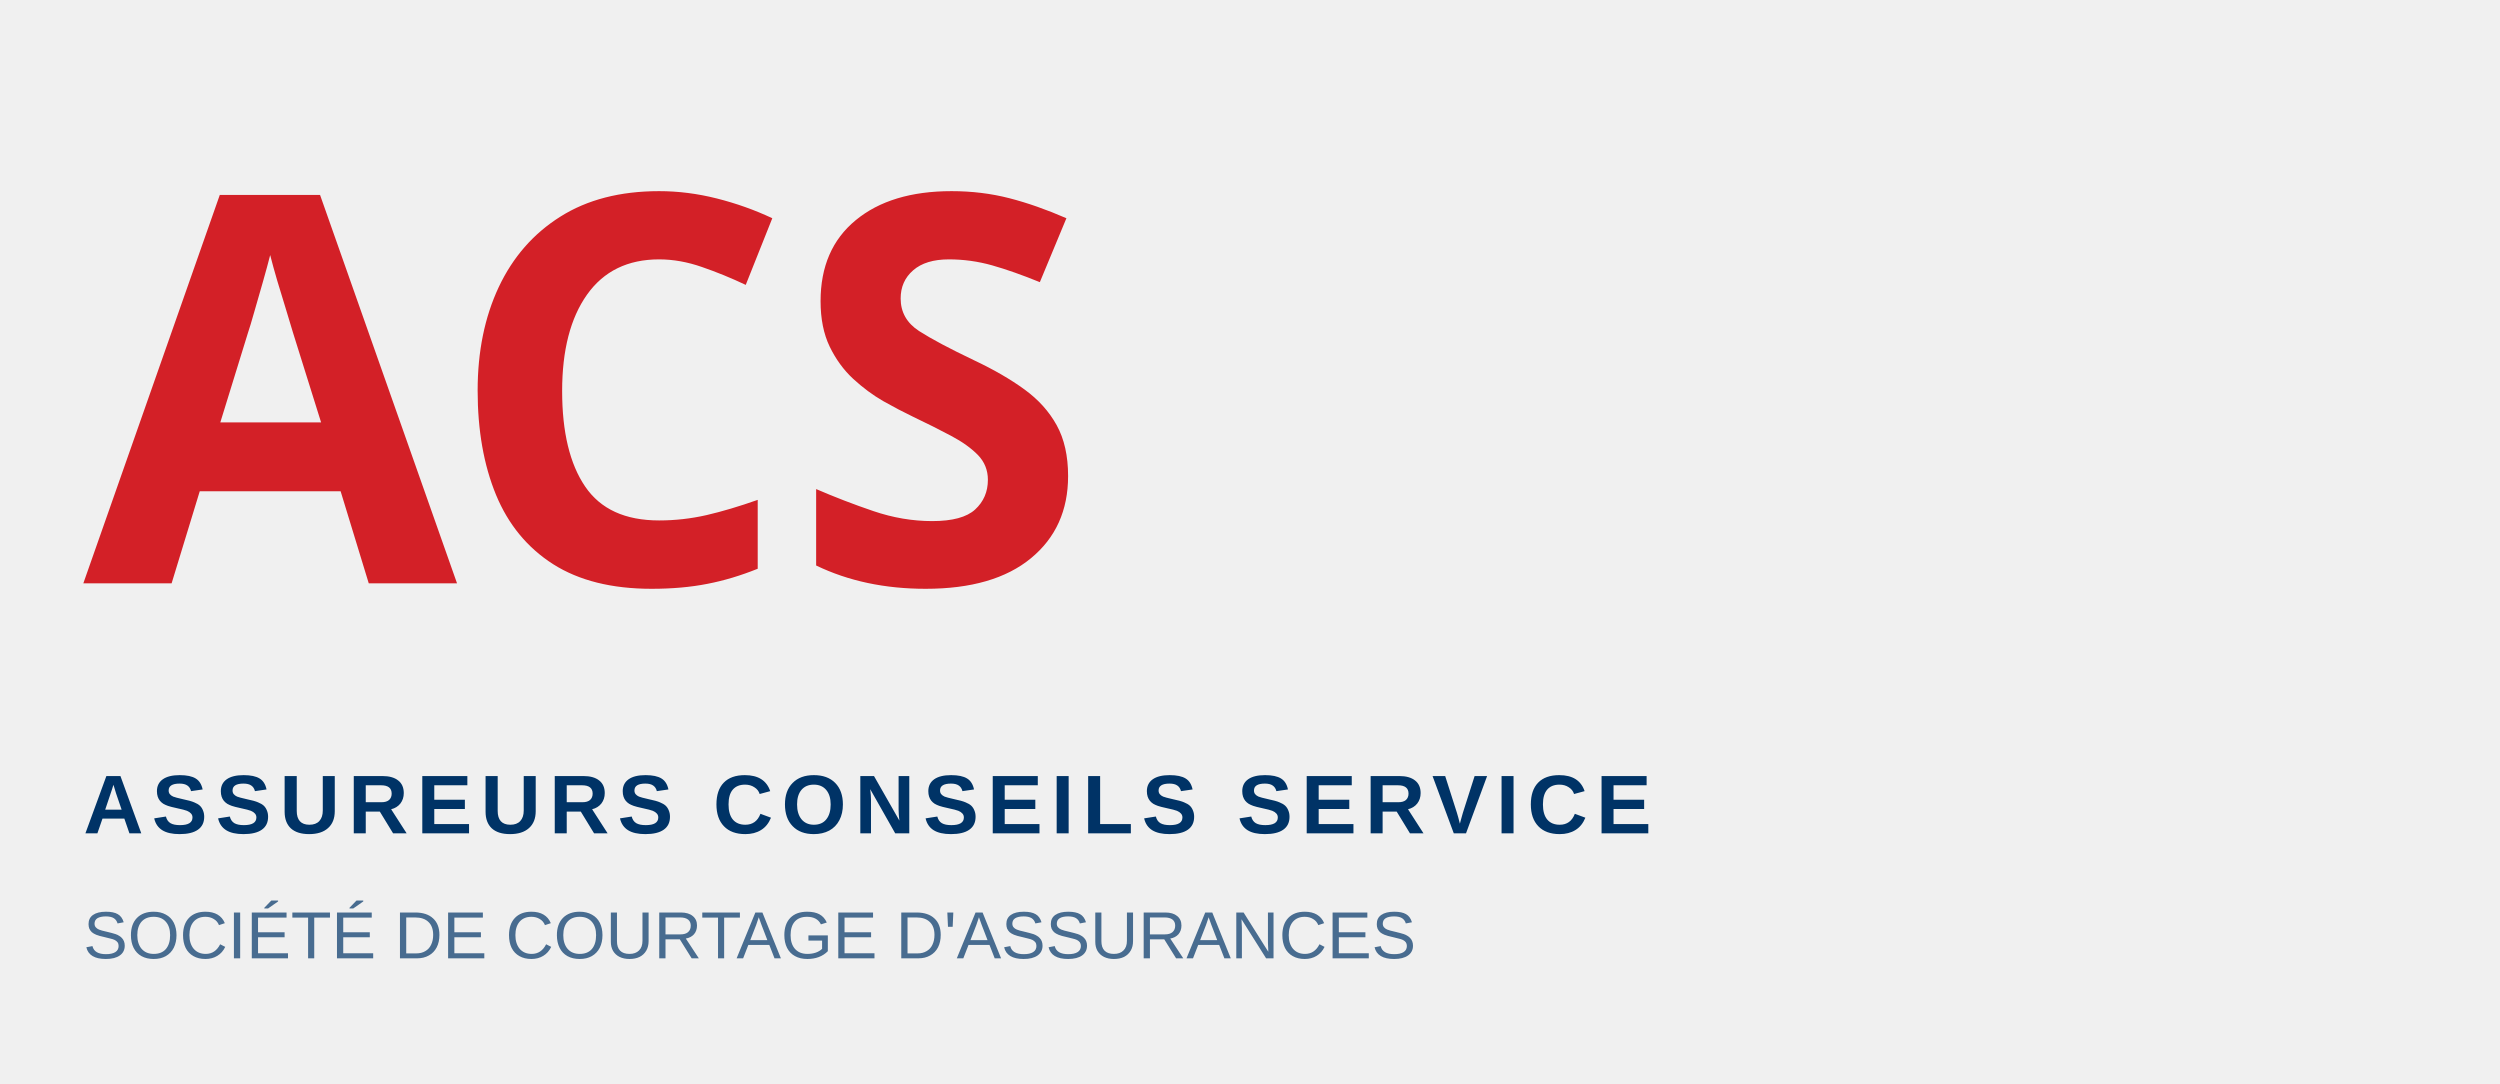
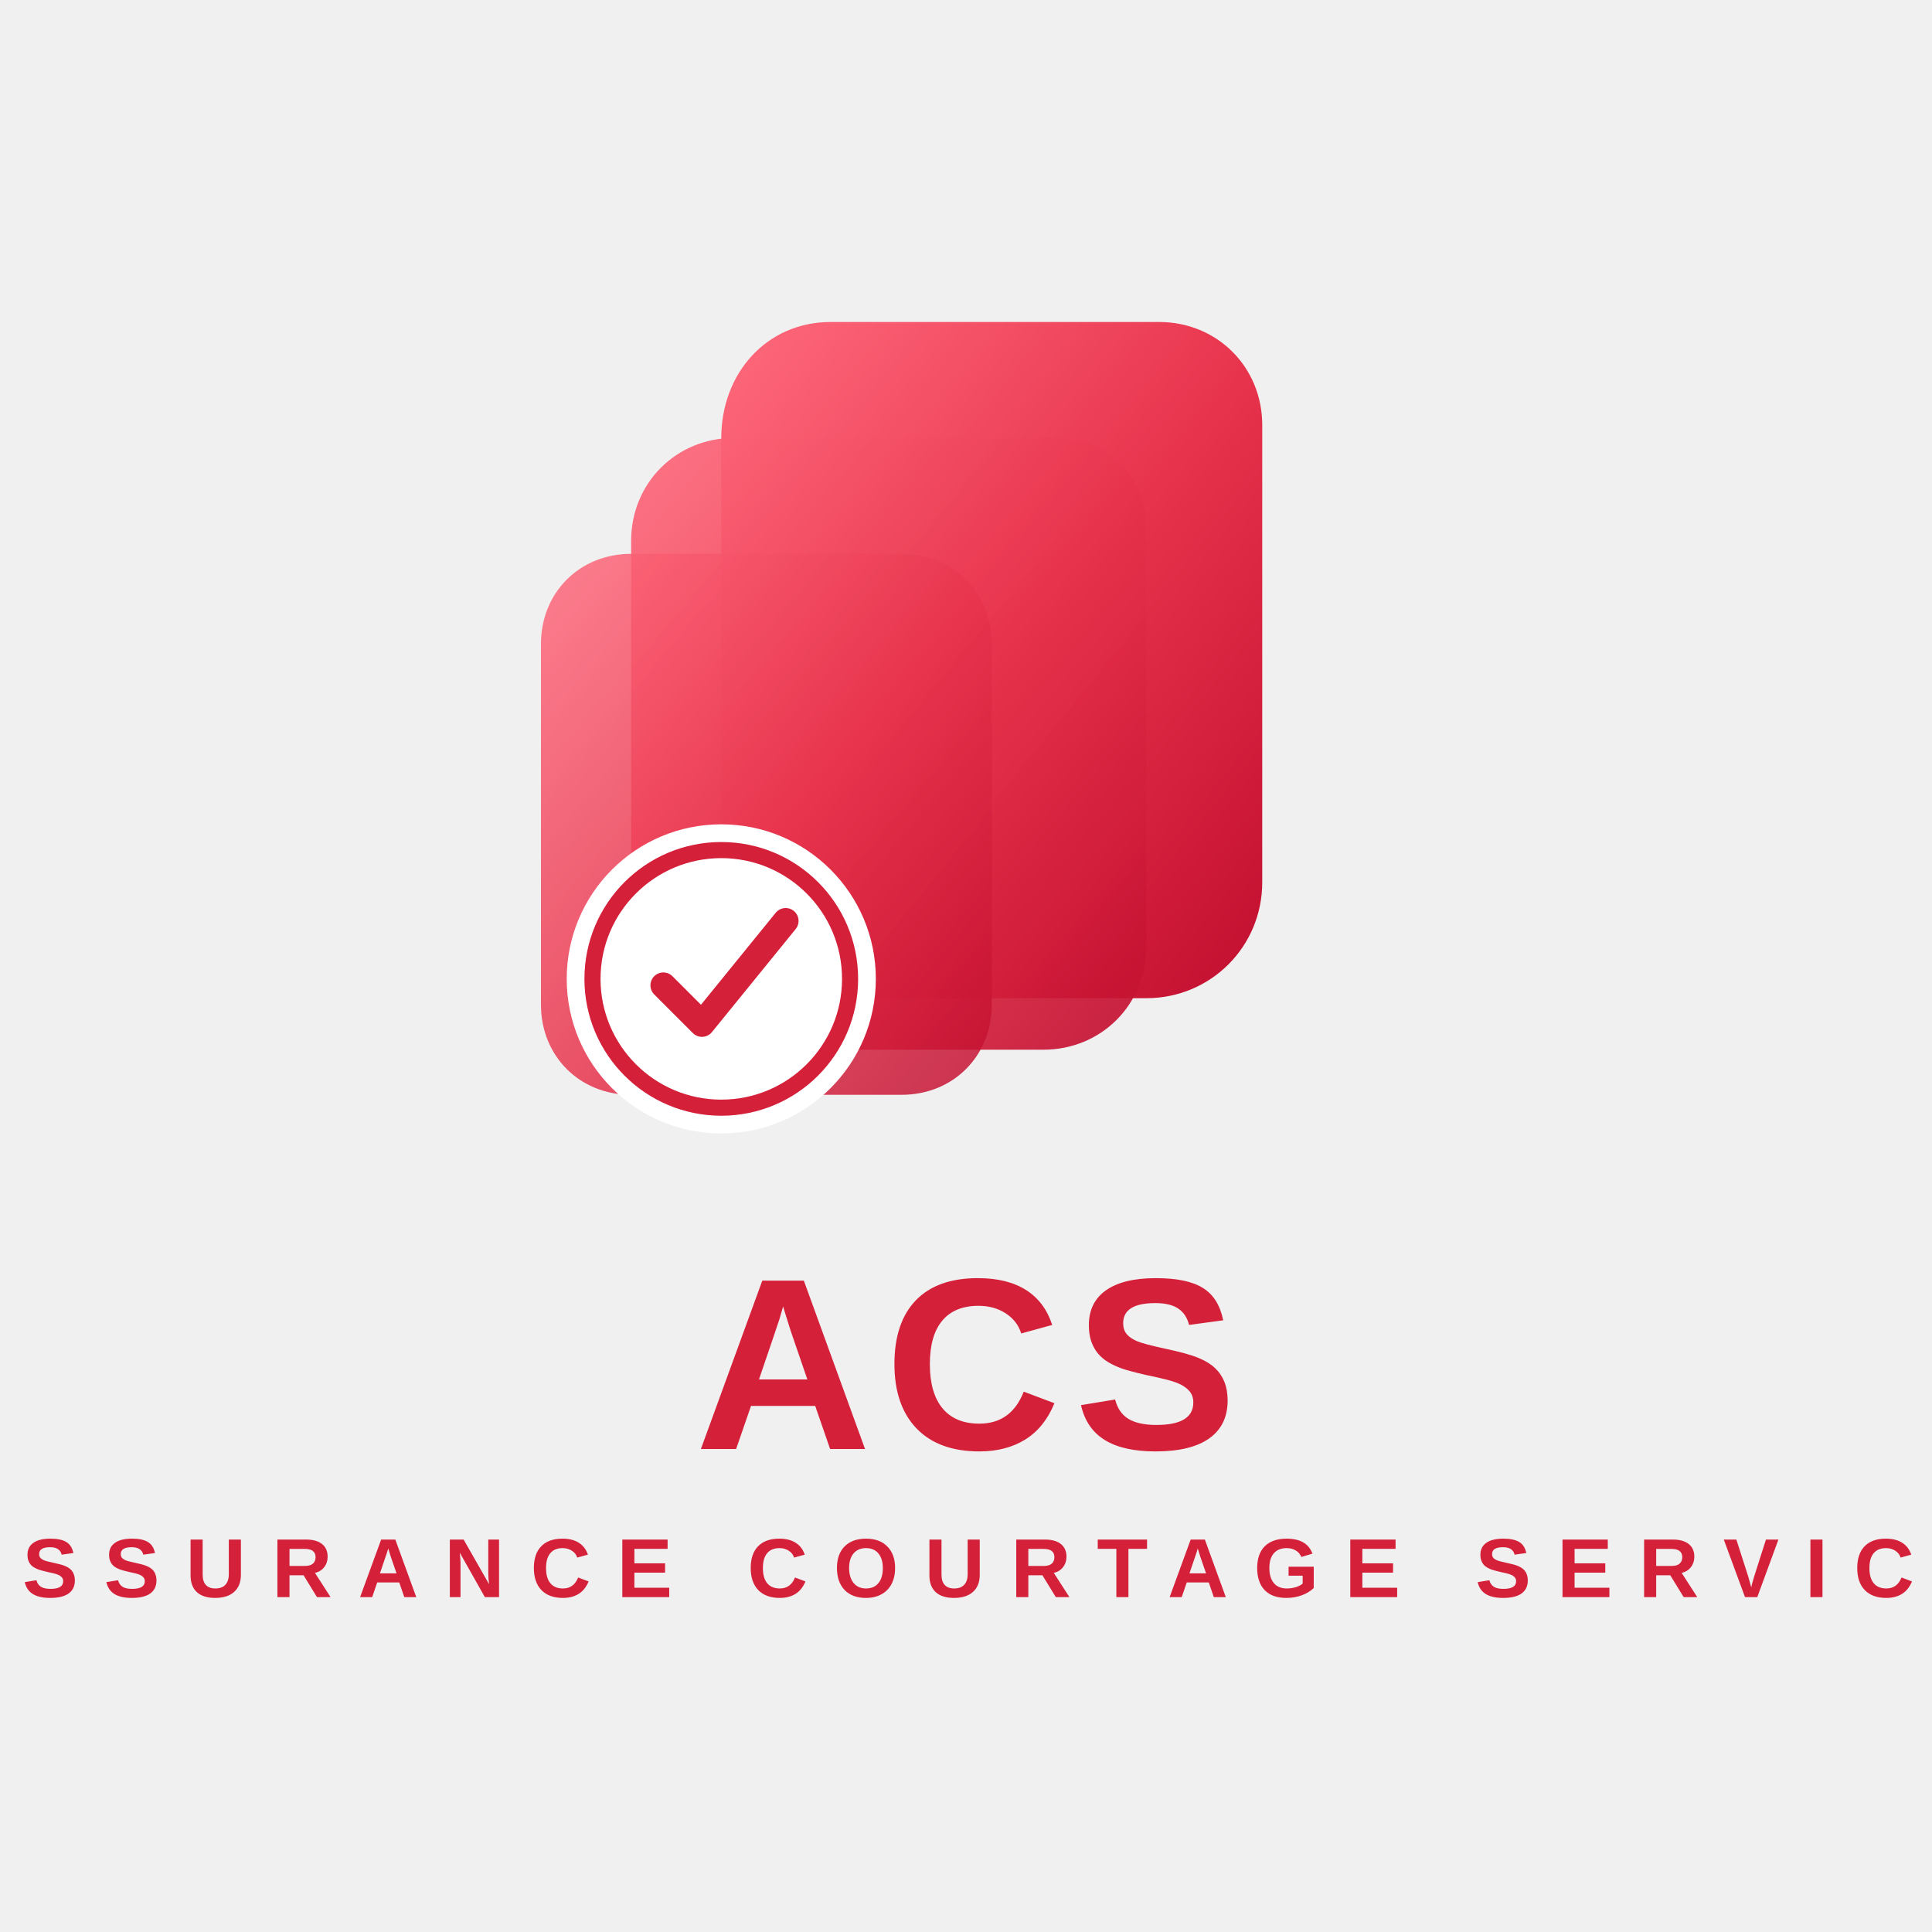
- <svg xmlns="http://www.w3.org/2000/svg" viewBox="0 0 300 130">
+ <svg xmlns="http://www.w3.org/2000/svg" viewBox="0 0 300 300" role="img" aria-labelledby="logoTitle logoDesc">
  <defs>
-     <style>
-       .cls-red { fill: #D32027; }
-       .cls-text { fill: #003366; font-family: Arial, sans-serif; }
-     </style>
+     <linearGradient id="acsRed" x1="0" y1="0" x2="1" y2="1">
+       <stop offset="0%" stop-color="#ff6a7d" />
+       <stop offset="55%" stop-color="#e6314a" />
+       <stop offset="100%" stop-color="#c10e2f" />
+     </linearGradient>
  </defs>
-   <text x="10" y="70" font-family="Arial Black, sans-serif" font-size="65" font-weight="900" class="cls-red">ACS</text>
-   <text x="10" y="100" font-size="10" font-weight="600" class="cls-text" letter-spacing="1">ASSUREURS CONSEILS SERVICE</text>
-   <text x="10" y="115" font-size="8" class="cls-text" opacity="0.7">SOCIÉTÉ DE COURTAGE D'ASSURANCES</text>
+   <g transform="translate(94 34)">
+     <path d="M18 34c0-10 7-18 17-18h51c9 0 16 7 16 16v71c0 10-8 18-18 18H31c-7 0-13-6-13-13z" fill="url(#acsRed)" />
+     <path d="M4 50c0-9 7-16 16-16h50c8 0 14 6 14 14v65c0 9-7 16-16 16H24c-11 0-20-9-20-20z" fill="url(#acsRed)" opacity="0.92" />
+     <path d="M-10 66c0-8 6-14 14-14h42c8 0 14 6 14 14v56c0 8-6 14-14 14H4c-8 0-14-6-14-14z" fill="url(#acsRed)" opacity="0.84" />
+     <circle cx="18" cy="118" r="24" fill="#ffffff" />
+     <circle cx="18" cy="118" r="20" fill="none" stroke="#d5203a" stroke-width="2.5" />
+     <path d="M9 119l6 6 13-16" fill="none" stroke="#d5203a" stroke-width="4" stroke-linecap="round" stroke-linejoin="round" />
+   </g>
+   <text x="150" y="225" text-anchor="middle" font-size="38" font-weight="800" font-family="Arial, Helvetica, sans-serif" fill="#d5203a" letter-spacing="2">ACS</text>
+   <text x="150" y="248" text-anchor="middle" font-size="13" font-weight="600" font-family="Arial, Helvetica, sans-serif" fill="#d5203a" letter-spacing="4">ASSURANCE COURTAGE SERVICE</text>
</svg>
